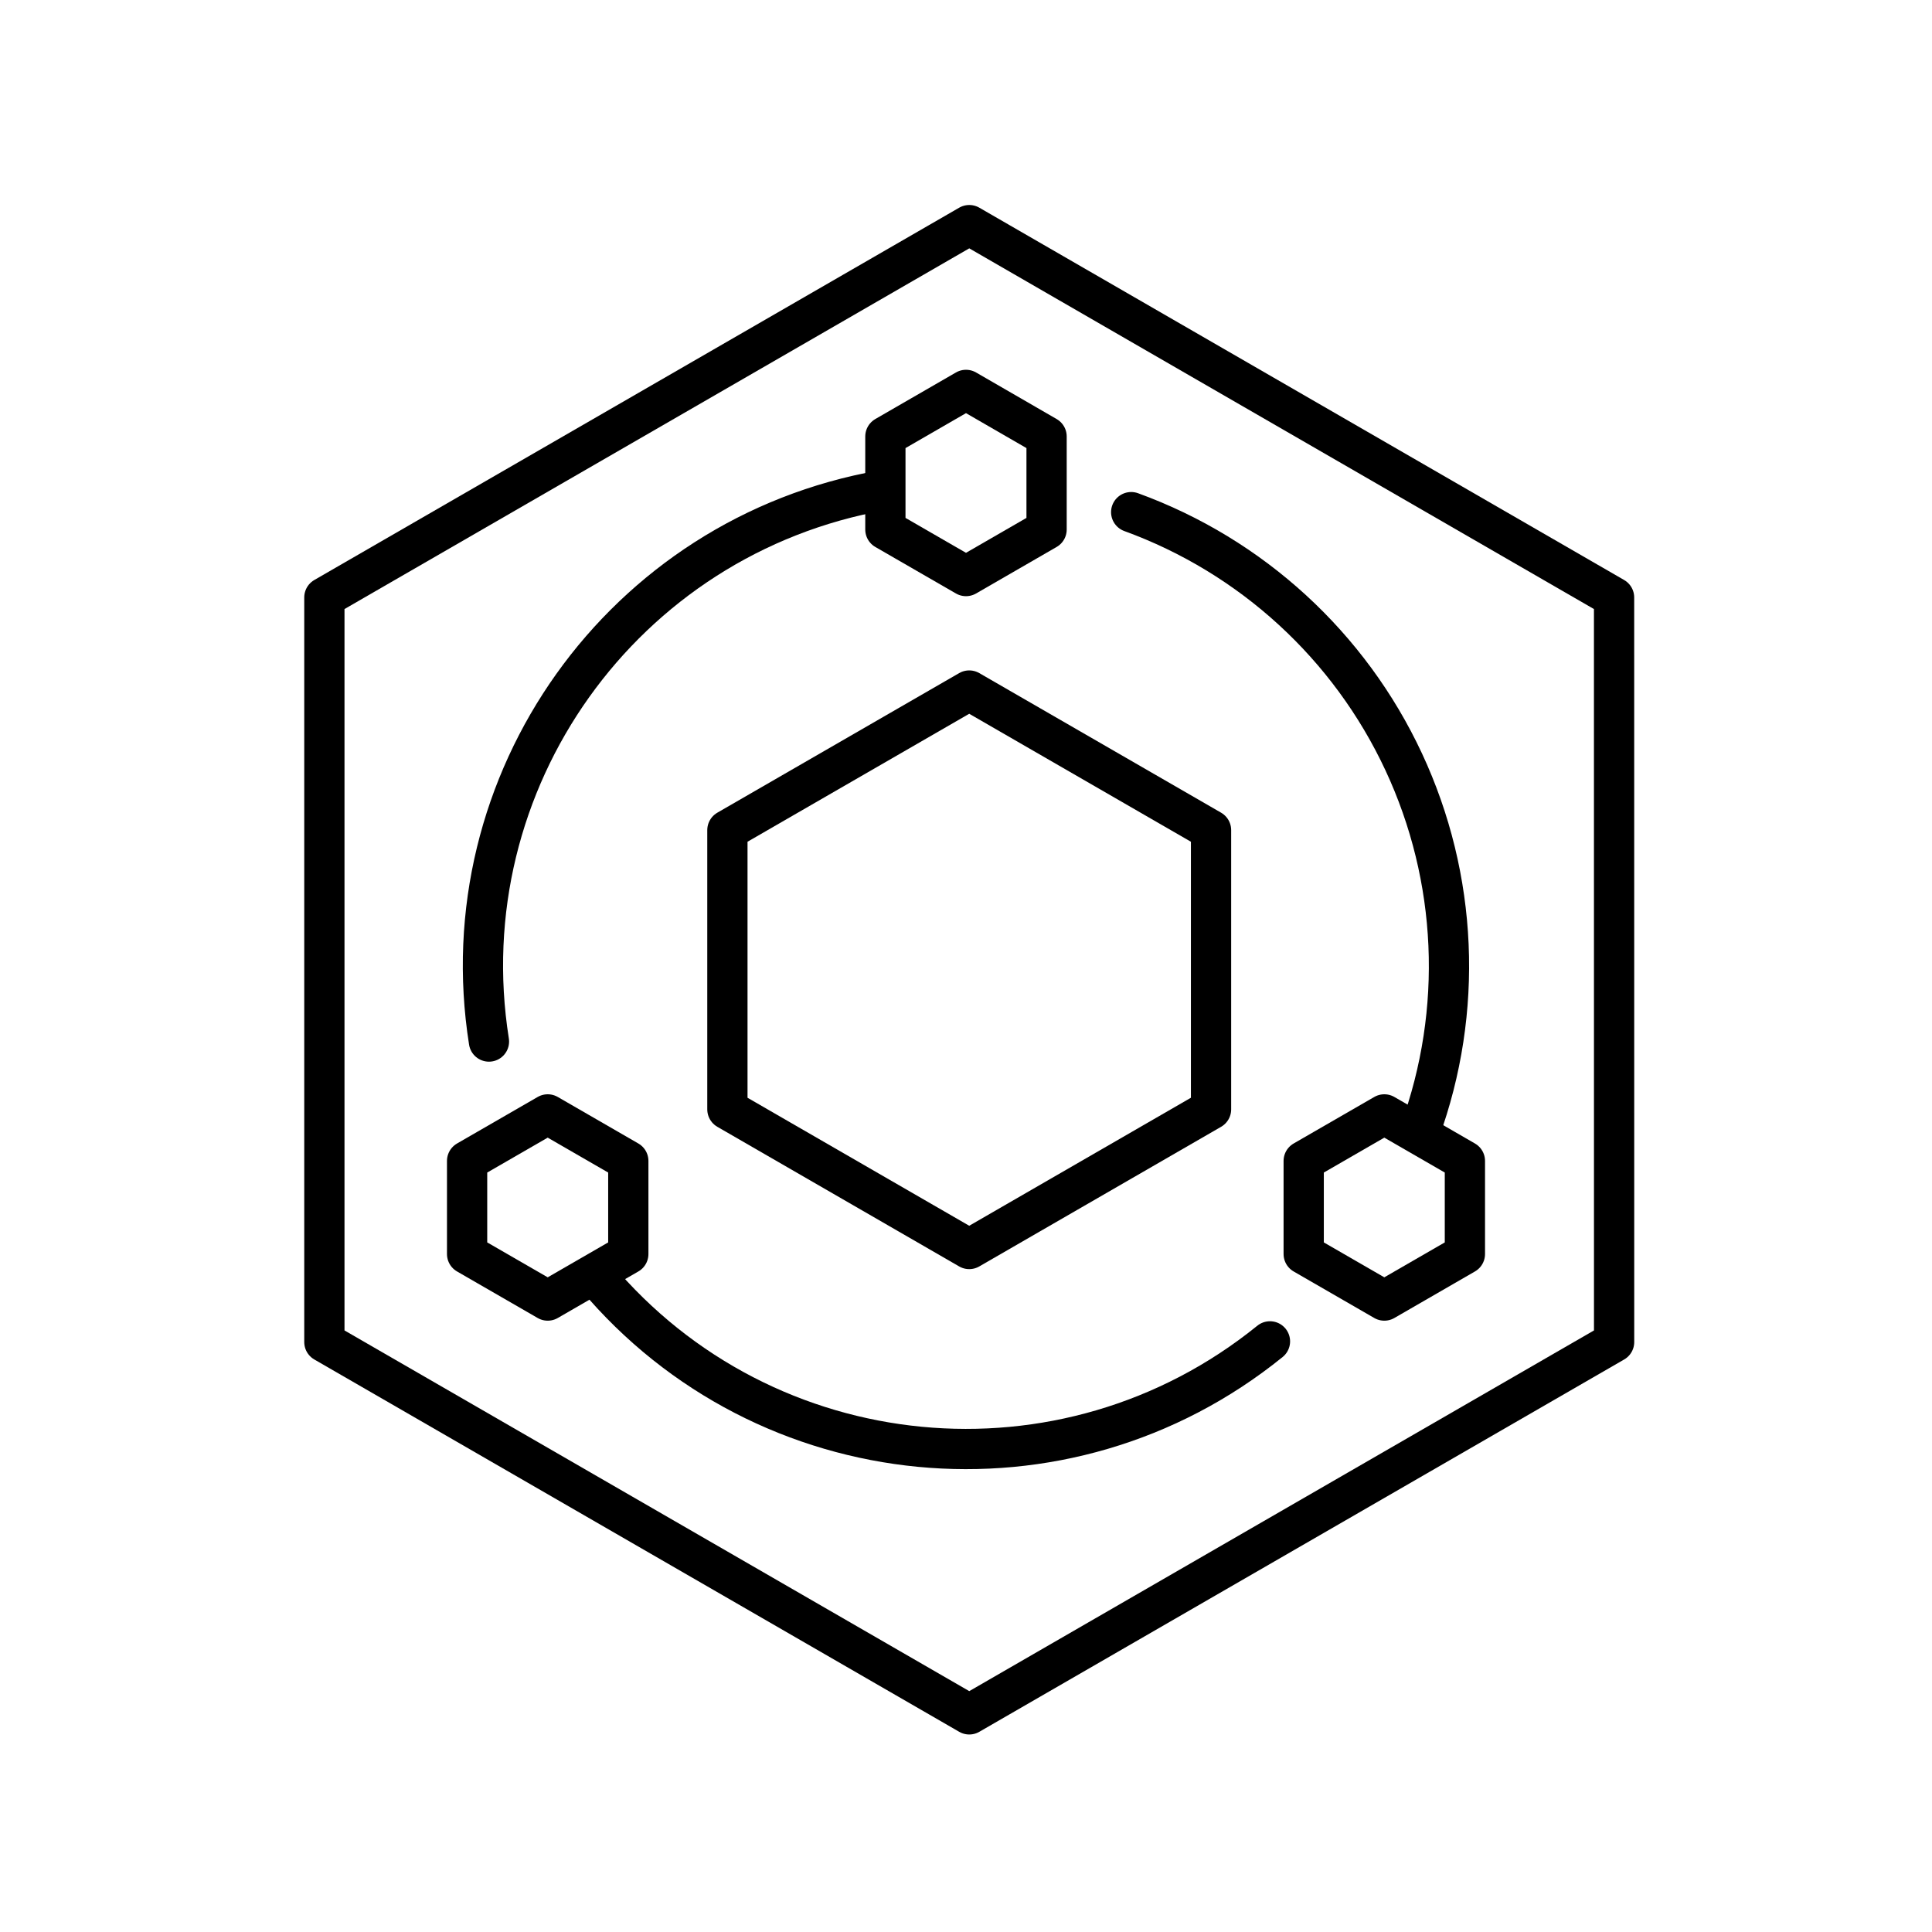
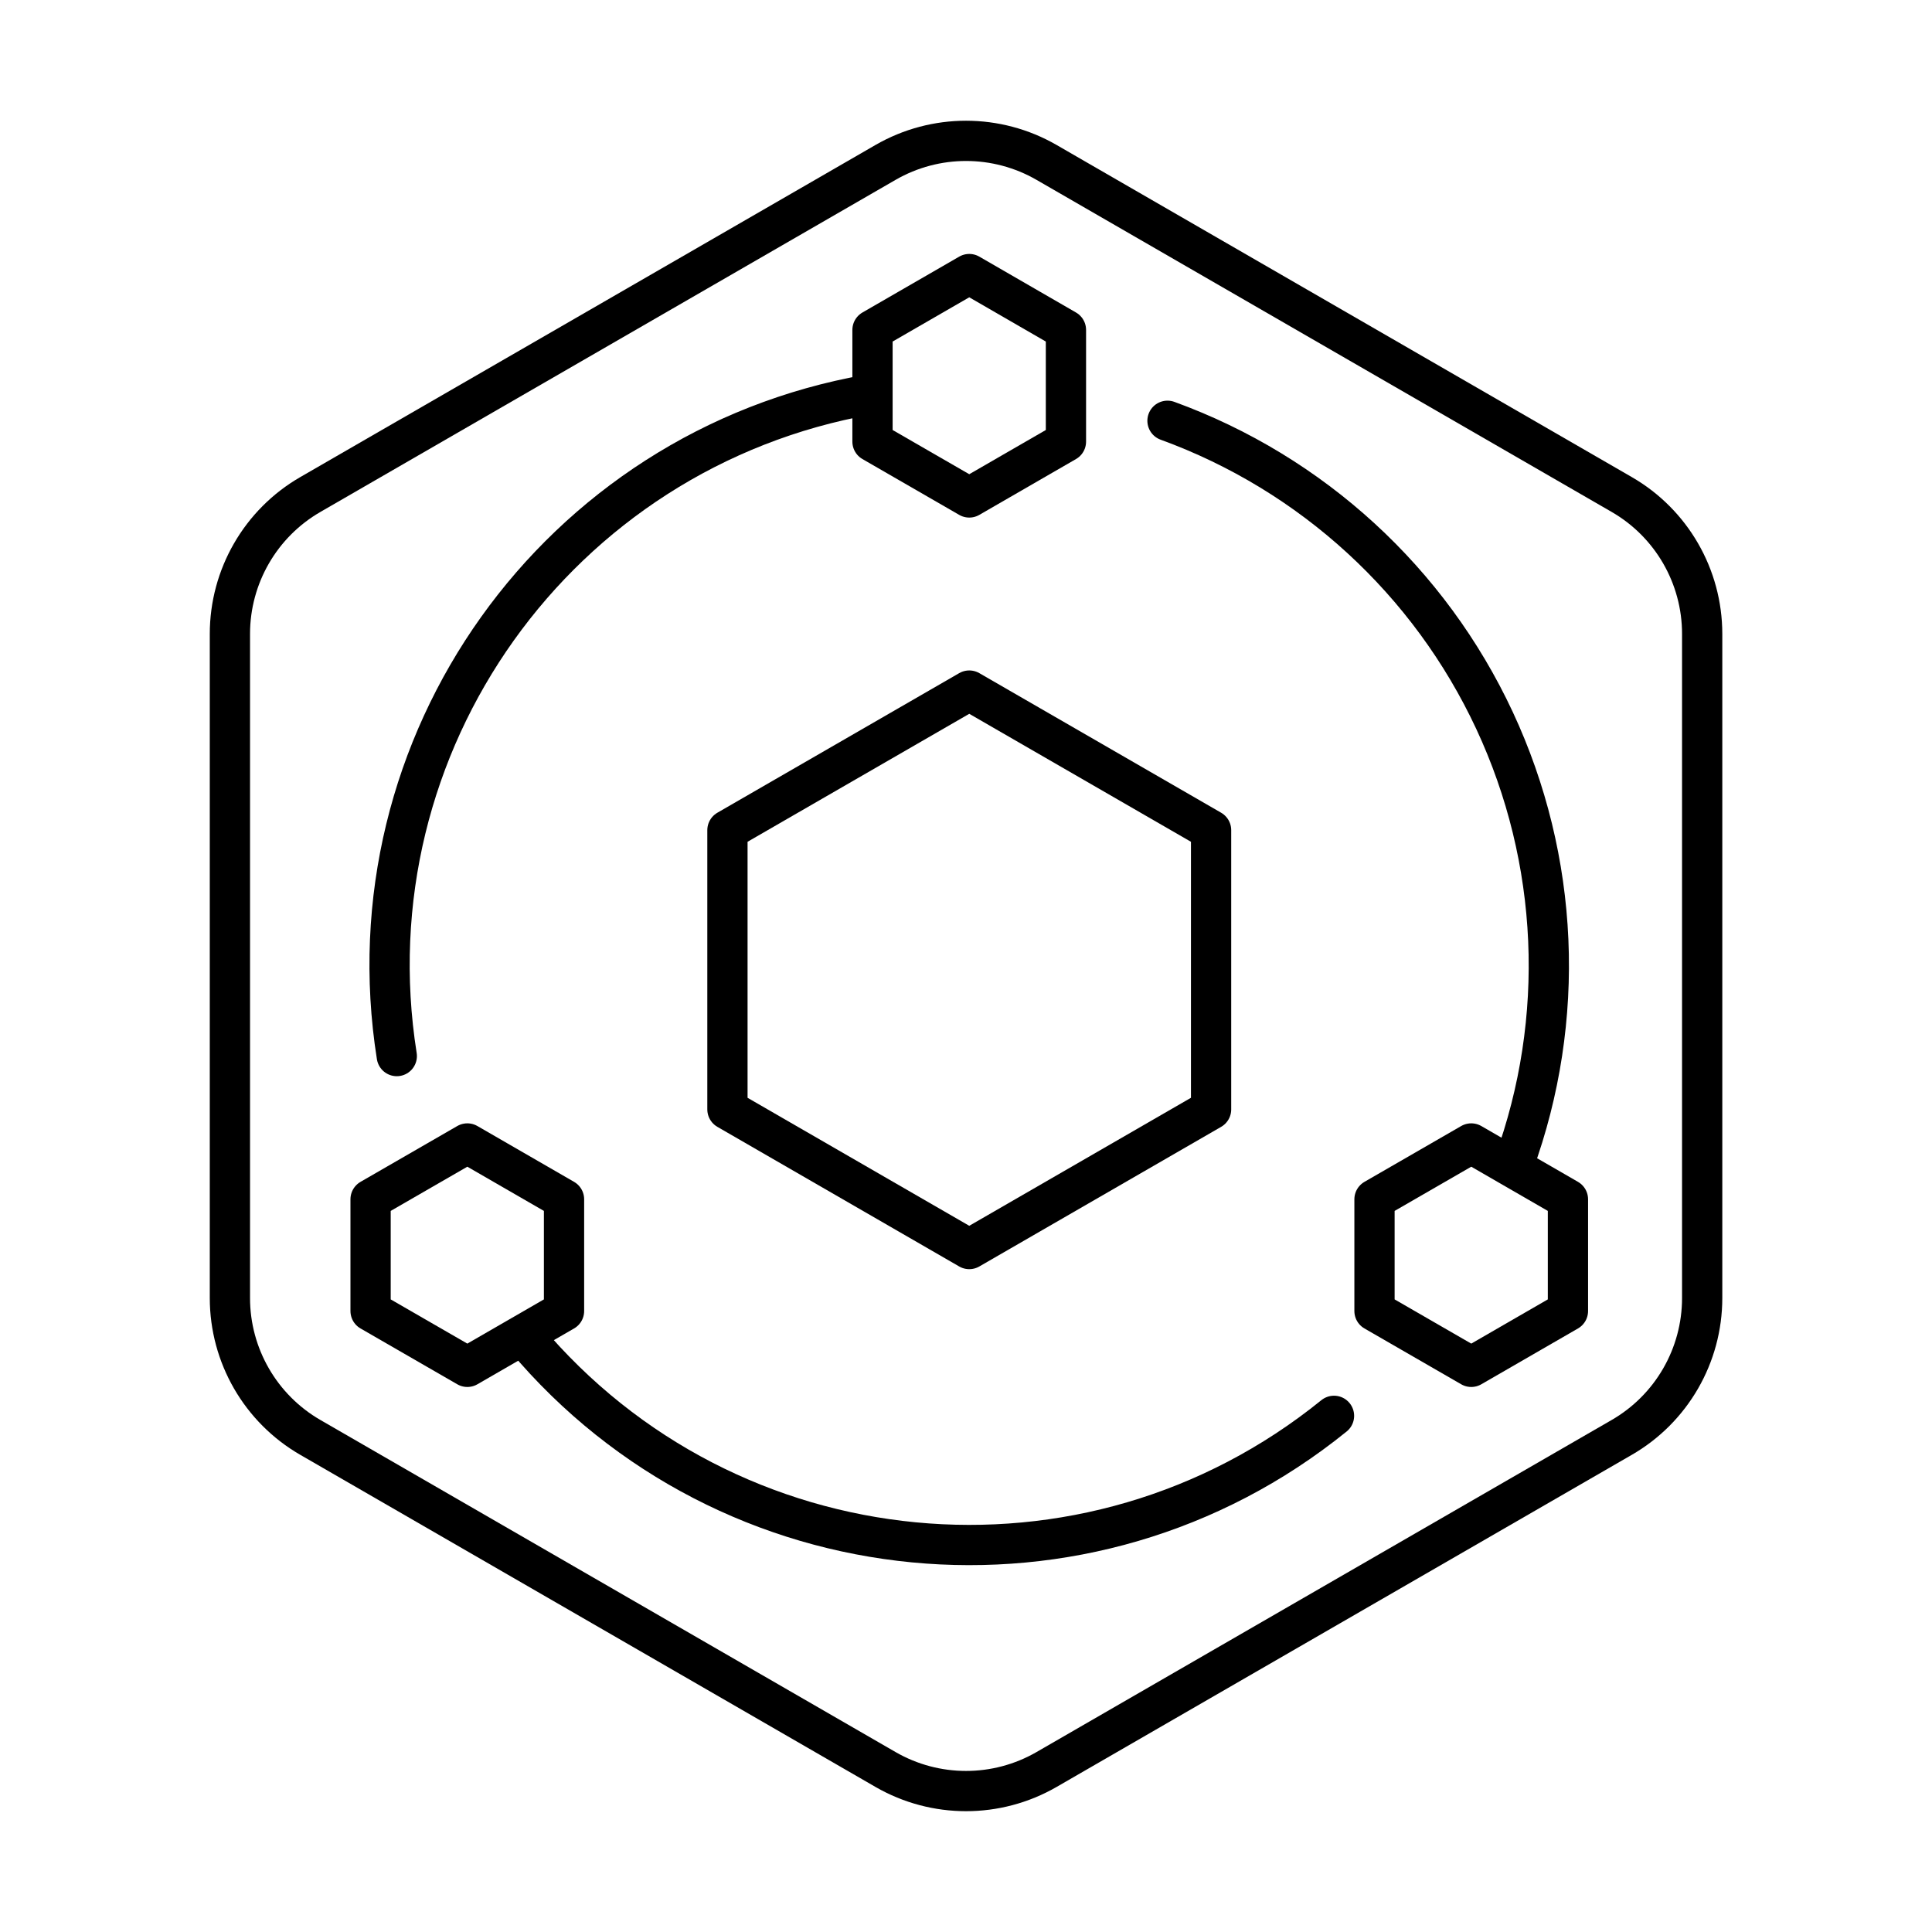
- <svg xmlns="http://www.w3.org/2000/svg" viewBox="0 0 48 48">
-   <g fill="none" stroke="#000" stroke-linecap="round" stroke-linejoin="round" paint-order="stroke fill markers">
-     <path d="M40.102 33.343l-16.021 9.25-16.022-9.25v-18.5l16.022-9.25 16.02 9.25z" />
-     <path d="M30.088 27.562l-6.008 3.469-6.008-3.469v-6.938l6.008-3.468 6.008 3.468z" />
-     <path d="M26.002 13.156L24 14.312l-2.003-1.156v-2.312L24 9.687l2.002 1.157zm10.393 18l-2.002 1.156-2.003-1.156v-2.313l2.003-1.156 2.002 1.156zm-20.785 0l-2.002 1.156-2.003-1.156v-2.313l2.003-1.156 2.002 1.156z" stroke-width="1" />
-     <path d="M12.148 25.877a12 12 0 019.768-13.695m6.188.542a12 12 0 016.771 6.205 12 12 0 01.401 9.176m-3.724 5.221a12 12 0 01-16.744-1.612" />
+ <svg xmlns="http://www.w3.org/2000/svg" version="1.1" viewBox="0 0 48 48" xml:space="preserve">
+   <defs>
+     <style>.c{fill:none;stroke:#000;stroke-linecap:round;stroke-linejoin:round;}</style>
+   </defs>
+   <g fill="none" stroke="#000" stroke-linecap="round" stroke-linejoin="round">
+     <path d="m30.089 27.563-6.008 3.469-6.008-3.469v-6.938l6.008-3.468 6.008 3.468z" style="paint-order:stroke fill markers" />
+     <path d="m26.483 10.972-2.402 1.387-2.404-1.387v-2.775l2.404-1.388 2.402 1.388zm12.472 21.6-2.402 1.387-2.404-1.387v-2.776l2.404-1.387 2.402 1.387zm-24.942 0-2.402 1.387-2.404-1.387v-2.776l2.404-1.387 2.402 1.387z" style="paint-order:stroke fill markers" />
+     <path d="m9.858 26.238a14.4 14.4 0 0 1 11.722-16.434m7.426 0.65a14.4 14.4 0 0 1 8.125 7.446 14.4 14.4 0 0 1 0.481 11.011m-4.469 6.265a14.4 14.4 0 0 1-20.093-1.934" style="paint-order:stroke fill markers" />
  </g>
+   <path class="c" d="m42.29 32.249v-16.5c0-1.429-0.762-2.75-2-3.464l-14.289-8.25c-1.238-0.714-2.762-0.714-4 0l-14.289 8.25c-1.238 0.714-2 2.035-2 3.464v16.5c0 1.429 0.762 2.75 2 3.464l14.289 8.25c1.238 0.714 2.762 0.714 4 0l14.289-8.25c1.238-0.714 2-2.035 2-3.464z" />
</svg>
